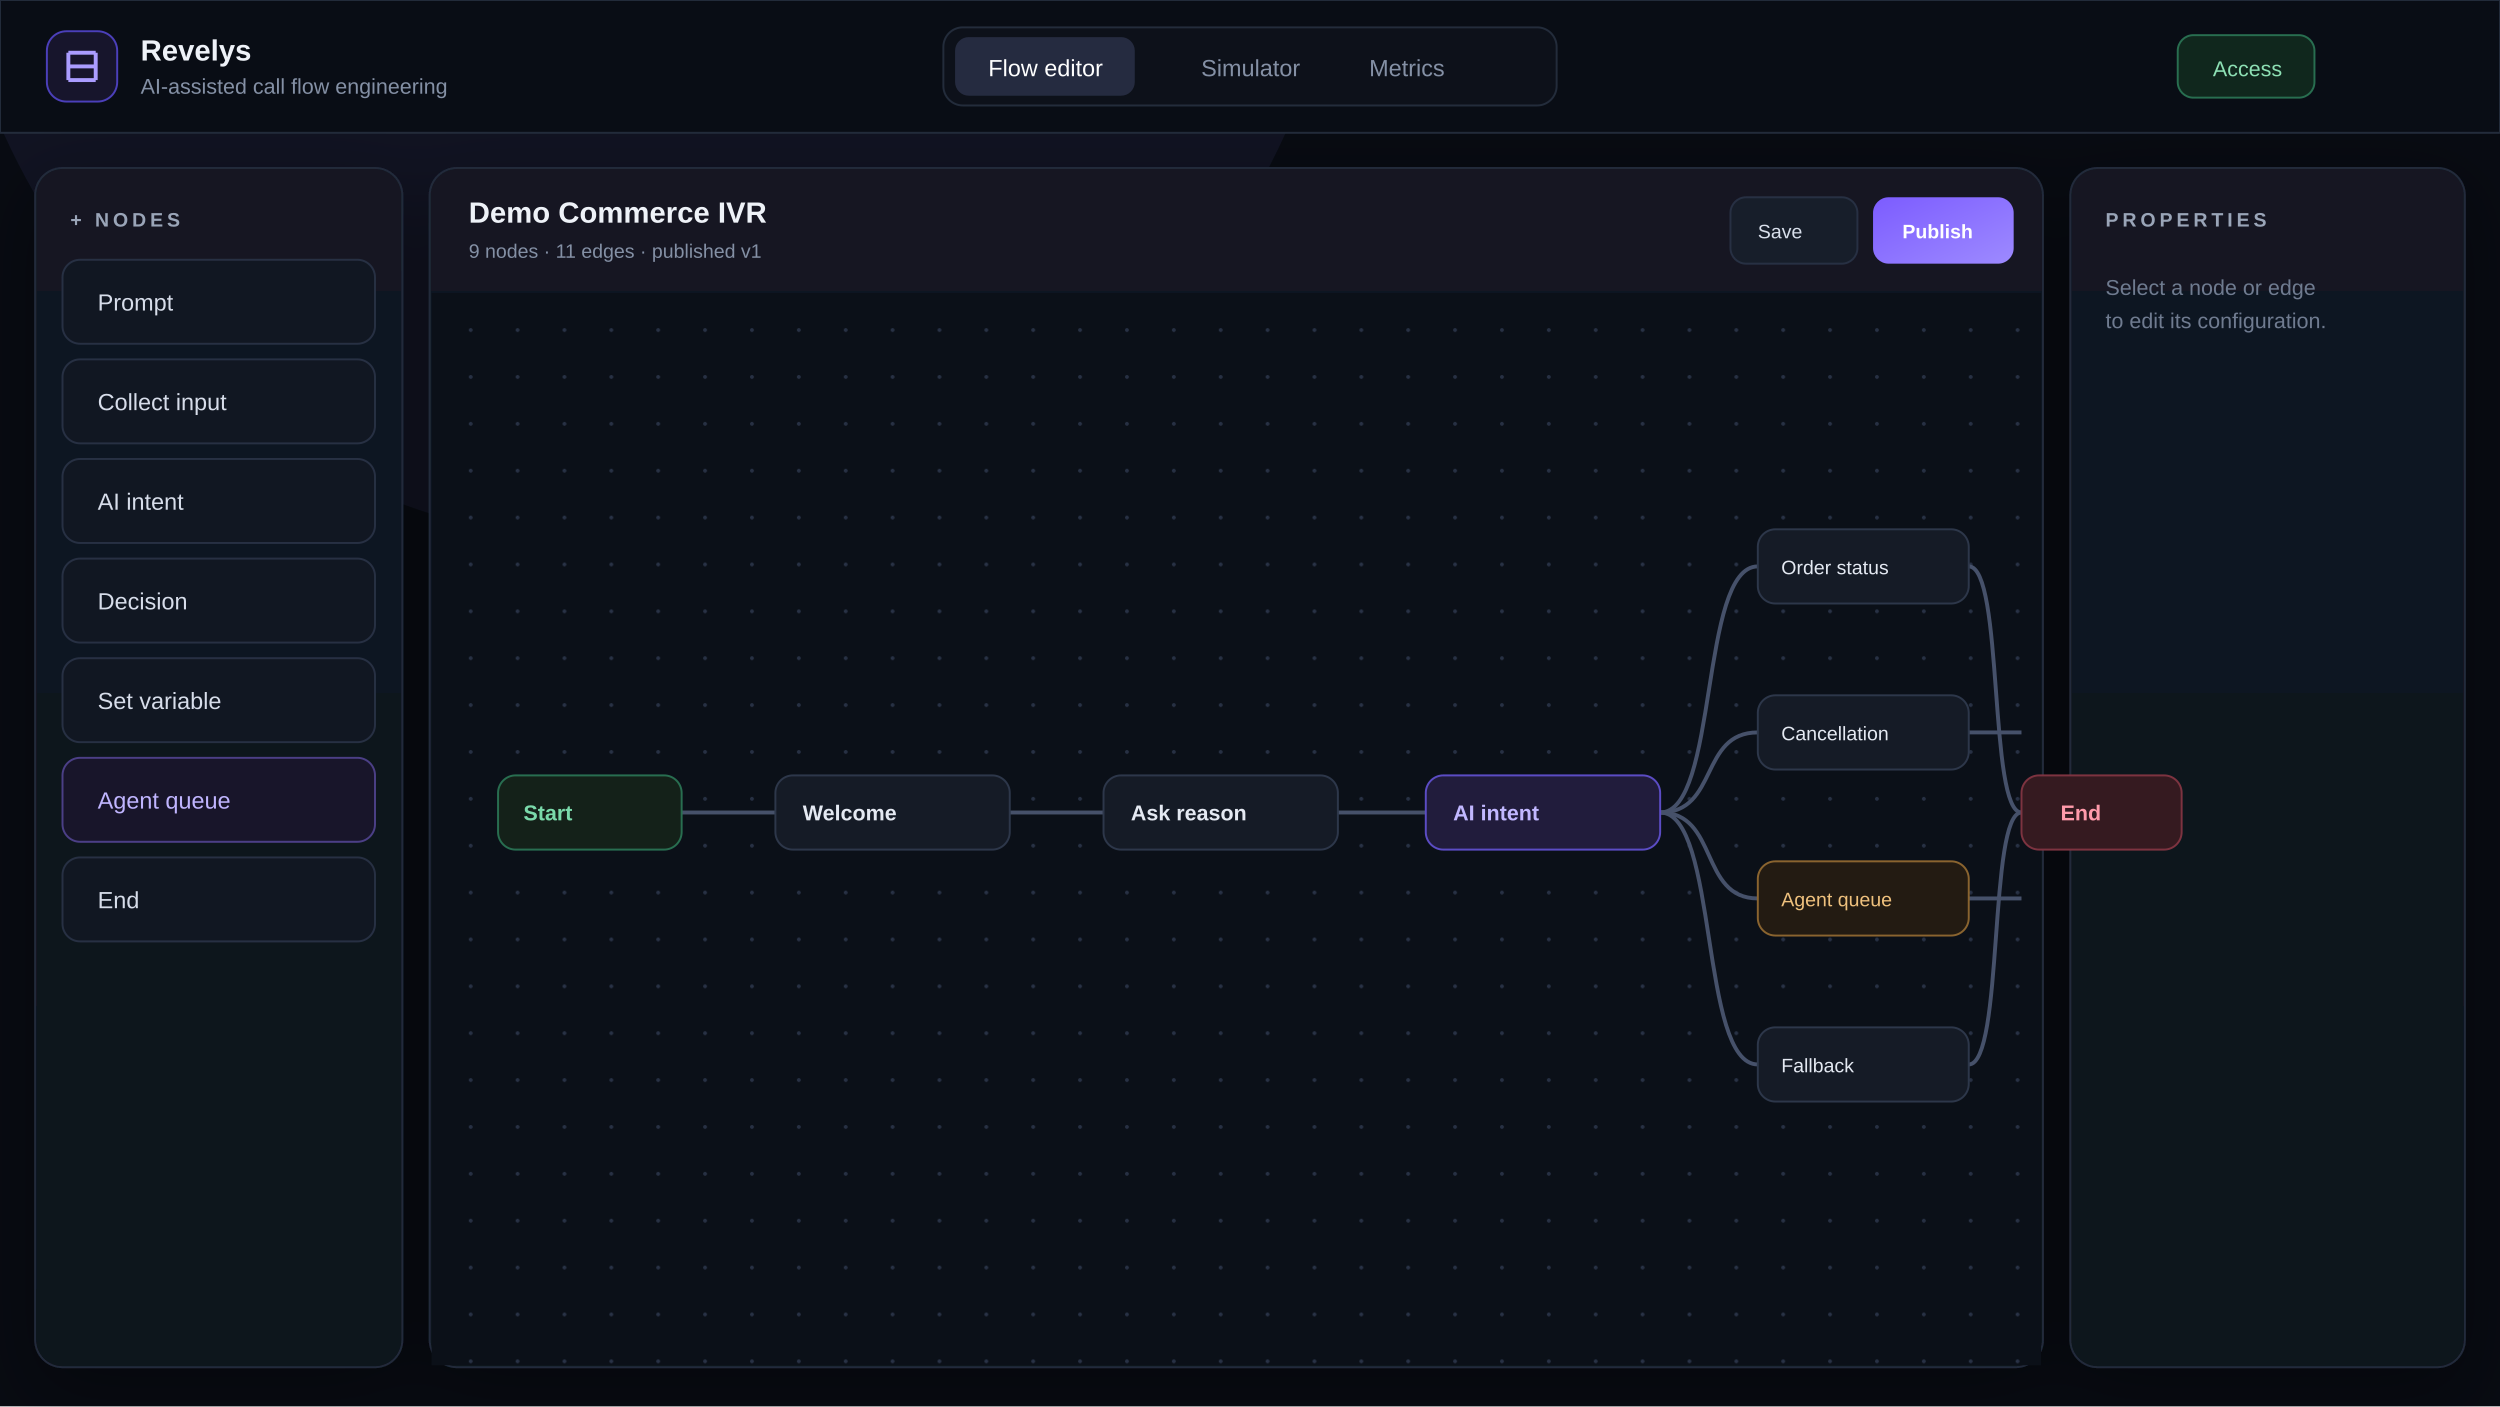
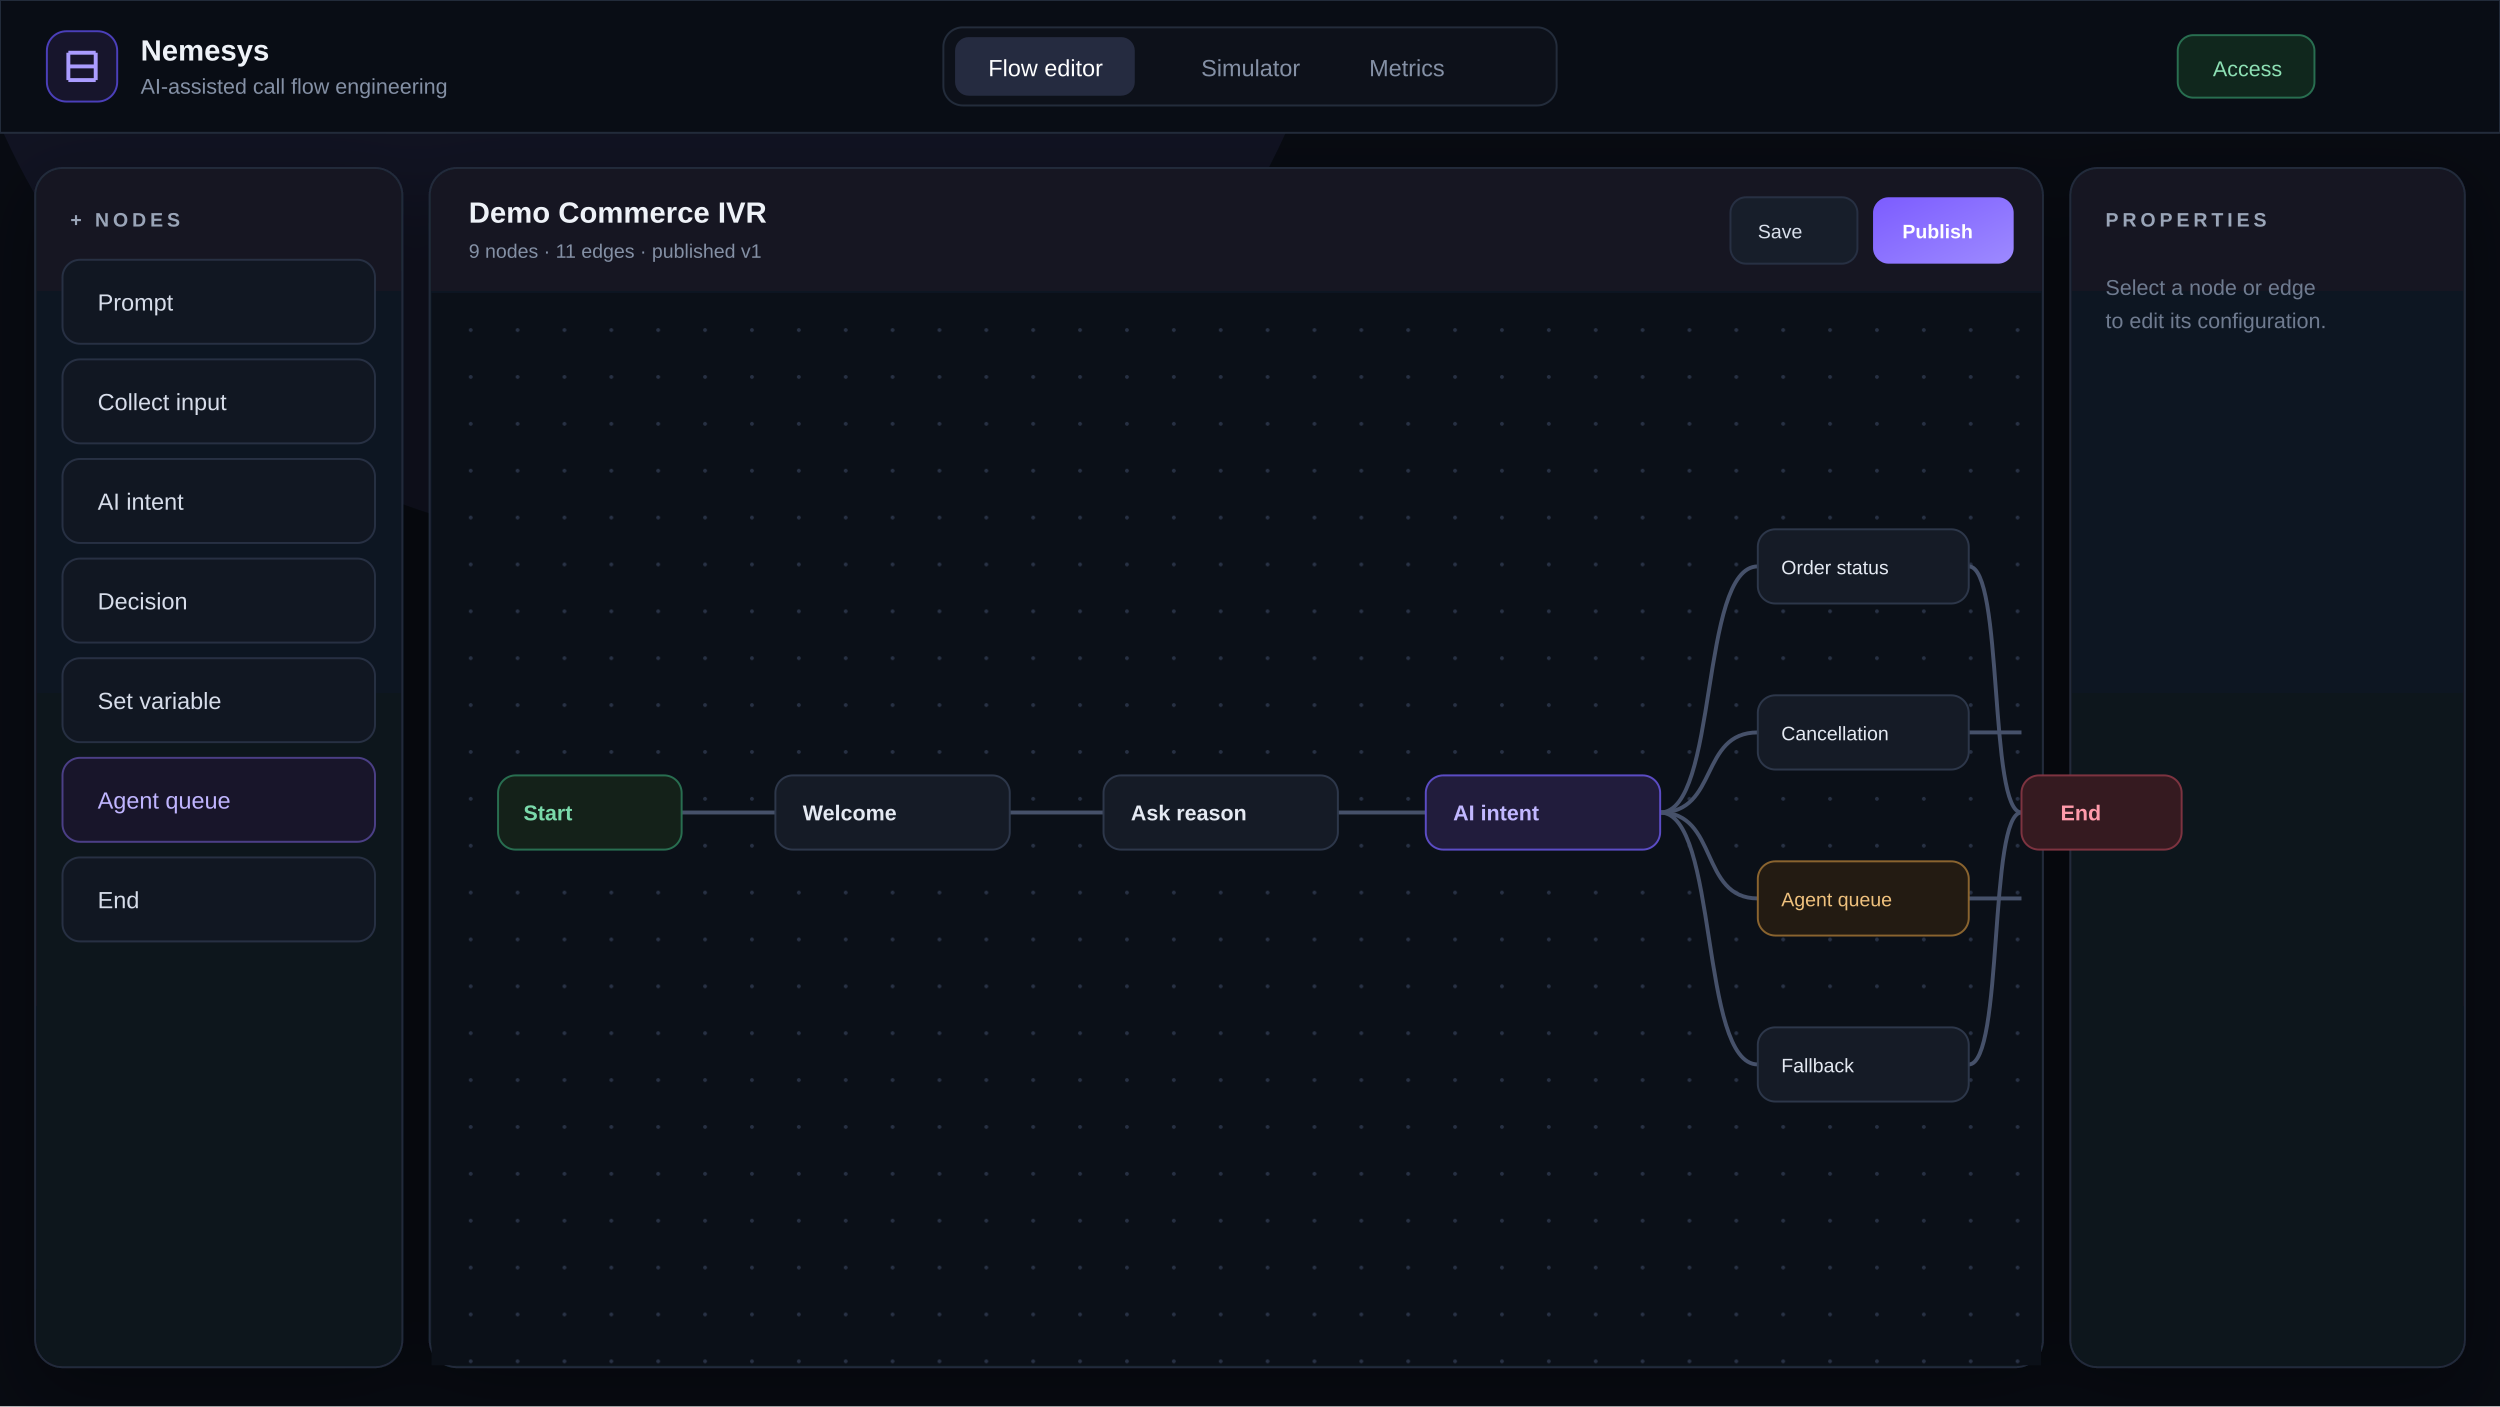
<svg xmlns="http://www.w3.org/2000/svg" width="1280" height="720" viewBox="0 0 1280 720" role="img" aria-labelledby="title desc">
  <defs>
    <linearGradient id="panel" x1="0" y1="0" x2="0" y2="1">
      <stop stop-color="#121823" />
      <stop offset="1" stop-color="#0d121b" />
    </linearGradient>
    <linearGradient id="accent" x1="0" y1="0" x2="1" y2="1">
      <stop stop-color="#7c5cff" />
      <stop offset="1" stop-color="#9d8aff" />
    </linearGradient>
    <pattern id="dots" width="24" height="24" patternUnits="userSpaceOnUse">
      <circle cx="1" cy="1" r="1" fill="#273043" />
    </pattern>
    <filter id="shadow">
      <feDropShadow dx="0" dy="12" stdDeviation="20" flood-color="#000" flood-opacity=".35" />
    </filter>
  </defs>
  <rect width="1280" height="720" fill="#080b12" />
  <circle cx="330" cy="-80" r="360" fill="#171a30" opacity=".55" />
  <rect x="0" y="0" width="1280" height="68" fill="#090d15" stroke="#232c3b" />
  <rect x="24" y="16" width="36" height="36" rx="10" fill="#17152c" stroke="#4b3fba" />
  <path d="M35 27h14M35 41h14M35 27v14M49 27v14M35 34h14" stroke="#aa9cff" stroke-width="2" />
-   <text x="72" y="31" fill="#eef2f8" font-family="Arial,sans-serif" font-size="15" font-weight="700">Revelys</text>
+   <text x="72" y="31" fill="#eef2f8" font-family="Arial,sans-serif" font-size="15" font-weight="700">Nemesys</text>
  <text x="72" y="48" fill="#8490a5" font-family="Arial,sans-serif" font-size="11">AI-assisted call flow engineering</text>
  <rect x="483" y="14" width="314" height="40" rx="10" fill="#0d111a" stroke="#232c3b" />
  <rect x="489" y="19" width="92" height="30" rx="7" fill="#252b40" />
  <text x="506" y="39" fill="#fff" font-family="Arial,sans-serif" font-size="12">Flow editor</text>
  <text x="615" y="39" fill="#8490a5" font-family="Arial,sans-serif" font-size="12">Simulator</text>
  <text x="701" y="39" fill="#8490a5" font-family="Arial,sans-serif" font-size="12">Metrics</text>
  <rect x="1115" y="18" width="70" height="32" rx="8" fill="#10271d" stroke="#286e50" />
  <text x="1133" y="39" fill="#8de0b4" font-family="Arial,sans-serif" font-size="11">Access</text>
  <g filter="url(#shadow)">
    <rect x="18" y="86" width="188" height="614" rx="14" fill="url(#panel)" stroke="#232c3b" />
    <rect x="220" y="86" width="826" height="614" rx="14" fill="url(#panel)" stroke="#232c3b" />
    <rect x="1060" y="86" width="202" height="614" rx="14" fill="url(#panel)" stroke="#232c3b" />
  </g>
  <text x="36" y="116" fill="#9aa5b8" font-family="Arial,sans-serif" font-size="10" font-weight="700" letter-spacing="2">+ NODES</text>
  <g font-family="Arial,sans-serif" font-size="12" fill="#d7ddea">
    <g transform="translate(32 133)">
      <rect width="160" height="43" rx="9" fill="#111722" stroke="#273043" />
      <text x="18" y="26">Prompt</text>
    </g>
    <g transform="translate(32 184)">
      <rect width="160" height="43" rx="9" fill="#111722" stroke="#273043" />
      <text x="18" y="26">Collect input</text>
    </g>
    <g transform="translate(32 235)">
      <rect width="160" height="43" rx="9" fill="#111722" stroke="#273043" />
      <text x="18" y="26">AI intent</text>
    </g>
    <g transform="translate(32 286)">
      <rect width="160" height="43" rx="9" fill="#111722" stroke="#273043" />
      <text x="18" y="26">Decision</text>
    </g>
    <g transform="translate(32 337)">
      <rect width="160" height="43" rx="9" fill="#111722" stroke="#273043" />
      <text x="18" y="26">Set variable</text>
    </g>
    <g transform="translate(32 388)">
      <rect width="160" height="43" rx="9" fill="#18152a" stroke="#4b3f86" />
      <text x="18" y="26" fill="#c0b5ff">Agent queue</text>
    </g>
    <g transform="translate(32 439)">
      <rect width="160" height="43" rx="9" fill="#111722" stroke="#273043" />
      <text x="18" y="26">End</text>
    </g>
  </g>
  <text x="240" y="114" fill="#eef2f8" font-family="Arial,sans-serif" font-size="15" font-weight="700">Demo Commerce IVR</text>
  <text x="240" y="132" fill="#8490a5" font-family="Arial,sans-serif" font-size="10">9 nodes · 11 edges · published v1</text>
  <rect x="886" y="101" width="65" height="34" rx="8" fill="#171e2a" stroke="#273043" />
  <text x="900" y="122" fill="#d8dfeb" font-family="Arial,sans-serif" font-size="10">Save</text>
  <rect x="959" y="101" width="72" height="34" rx="8" fill="url(#accent)" />
  <text x="974" y="122" fill="#fff" font-family="Arial,sans-serif" font-size="10" font-weight="700">Publish</text>
  <rect x="221" y="150" width="824" height="549" fill="#0b1018" />
  <rect x="221" y="150" width="824" height="549" fill="url(#dots)" />
  <g stroke="#46516a" stroke-width="2" fill="none">
    <path d="M349 416H397" />
    <path d="M517 416H565" />
    <path d="M685 416H730" />
    <path d="M850 416C880 416 870 290 900 290" />
    <path d="M850 416C880 416 870 375 900 375" />
    <path d="M850 416C880 416 870 460 900 460" />
    <path d="M850 416C880 416 870 545 900 545" />
    <path d="M1008 290C1026 290 1018 416 1035 416" />
    <path d="M1008 375H1035" />
    <path d="M1008 460H1035" />
    <path d="M1008 545C1026 545 1018 416 1035 416" />
  </g>
  <g font-family="Arial,sans-serif">
    <g transform="translate(255 397)">
      <rect width="94" height="38" rx="9" fill="#142119" stroke="#286e50" />
      <text x="13" y="23" fill="#7ad9aa" font-size="11" font-weight="700">Start</text>
    </g>
    <g transform="translate(397 397)">
      <rect width="120" height="38" rx="9" fill="#151b26" stroke="#2d374a" />
      <text x="14" y="23" fill="#e4e9f2" font-size="11" font-weight="700">Welcome</text>
    </g>
    <g transform="translate(565 397)">
      <rect width="120" height="38" rx="9" fill="#151b26" stroke="#2d374a" />
      <text x="14" y="23" fill="#e4e9f2" font-size="11" font-weight="700">Ask reason</text>
    </g>
    <g transform="translate(730 397)">
      <rect width="120" height="38" rx="9" fill="#211c3c" stroke="#5b4cc4" />
      <text x="14" y="23" fill="#c1b7ff" font-size="11" font-weight="700">AI intent</text>
    </g>
    <g transform="translate(900 271)">
      <rect width="108" height="38" rx="9" fill="#151b26" stroke="#2d374a" />
      <text x="12" y="23" fill="#e4e9f2" font-size="10">Order status</text>
    </g>
    <g transform="translate(900 356)">
      <rect width="108" height="38" rx="9" fill="#151b26" stroke="#2d374a" />
      <text x="12" y="23" fill="#e4e9f2" font-size="10">Cancellation</text>
    </g>
    <g transform="translate(900 441)">
      <rect width="108" height="38" rx="9" fill="#231b12" stroke="#8a642f" />
      <text x="12" y="23" fill="#efc17d" font-size="10">Agent queue</text>
    </g>
    <g transform="translate(900 526)">
      <rect width="108" height="38" rx="9" fill="#151b26" stroke="#2d374a" />
      <text x="12" y="23" fill="#e4e9f2" font-size="10">Fallback</text>
    </g>
    <g transform="translate(1035 397)">
      <rect width="82" height="38" rx="9" fill="#351a20" stroke="#7d3340" />
      <text x="20" y="23" fill="#ff9aaa" font-size="11" font-weight="700">End</text>
    </g>
  </g>
  <text x="1078" y="116" fill="#9aa5b8" font-family="Arial,sans-serif" font-size="10" font-weight="700" letter-spacing="2">PROPERTIES</text>
  <text x="1078" y="151" fill="#6f7b90" font-family="Arial,sans-serif" font-size="11">Select a node or edge</text>
  <text x="1078" y="168" fill="#6f7b90" font-family="Arial,sans-serif" font-size="11">to edit its configuration.</text>
</svg>
